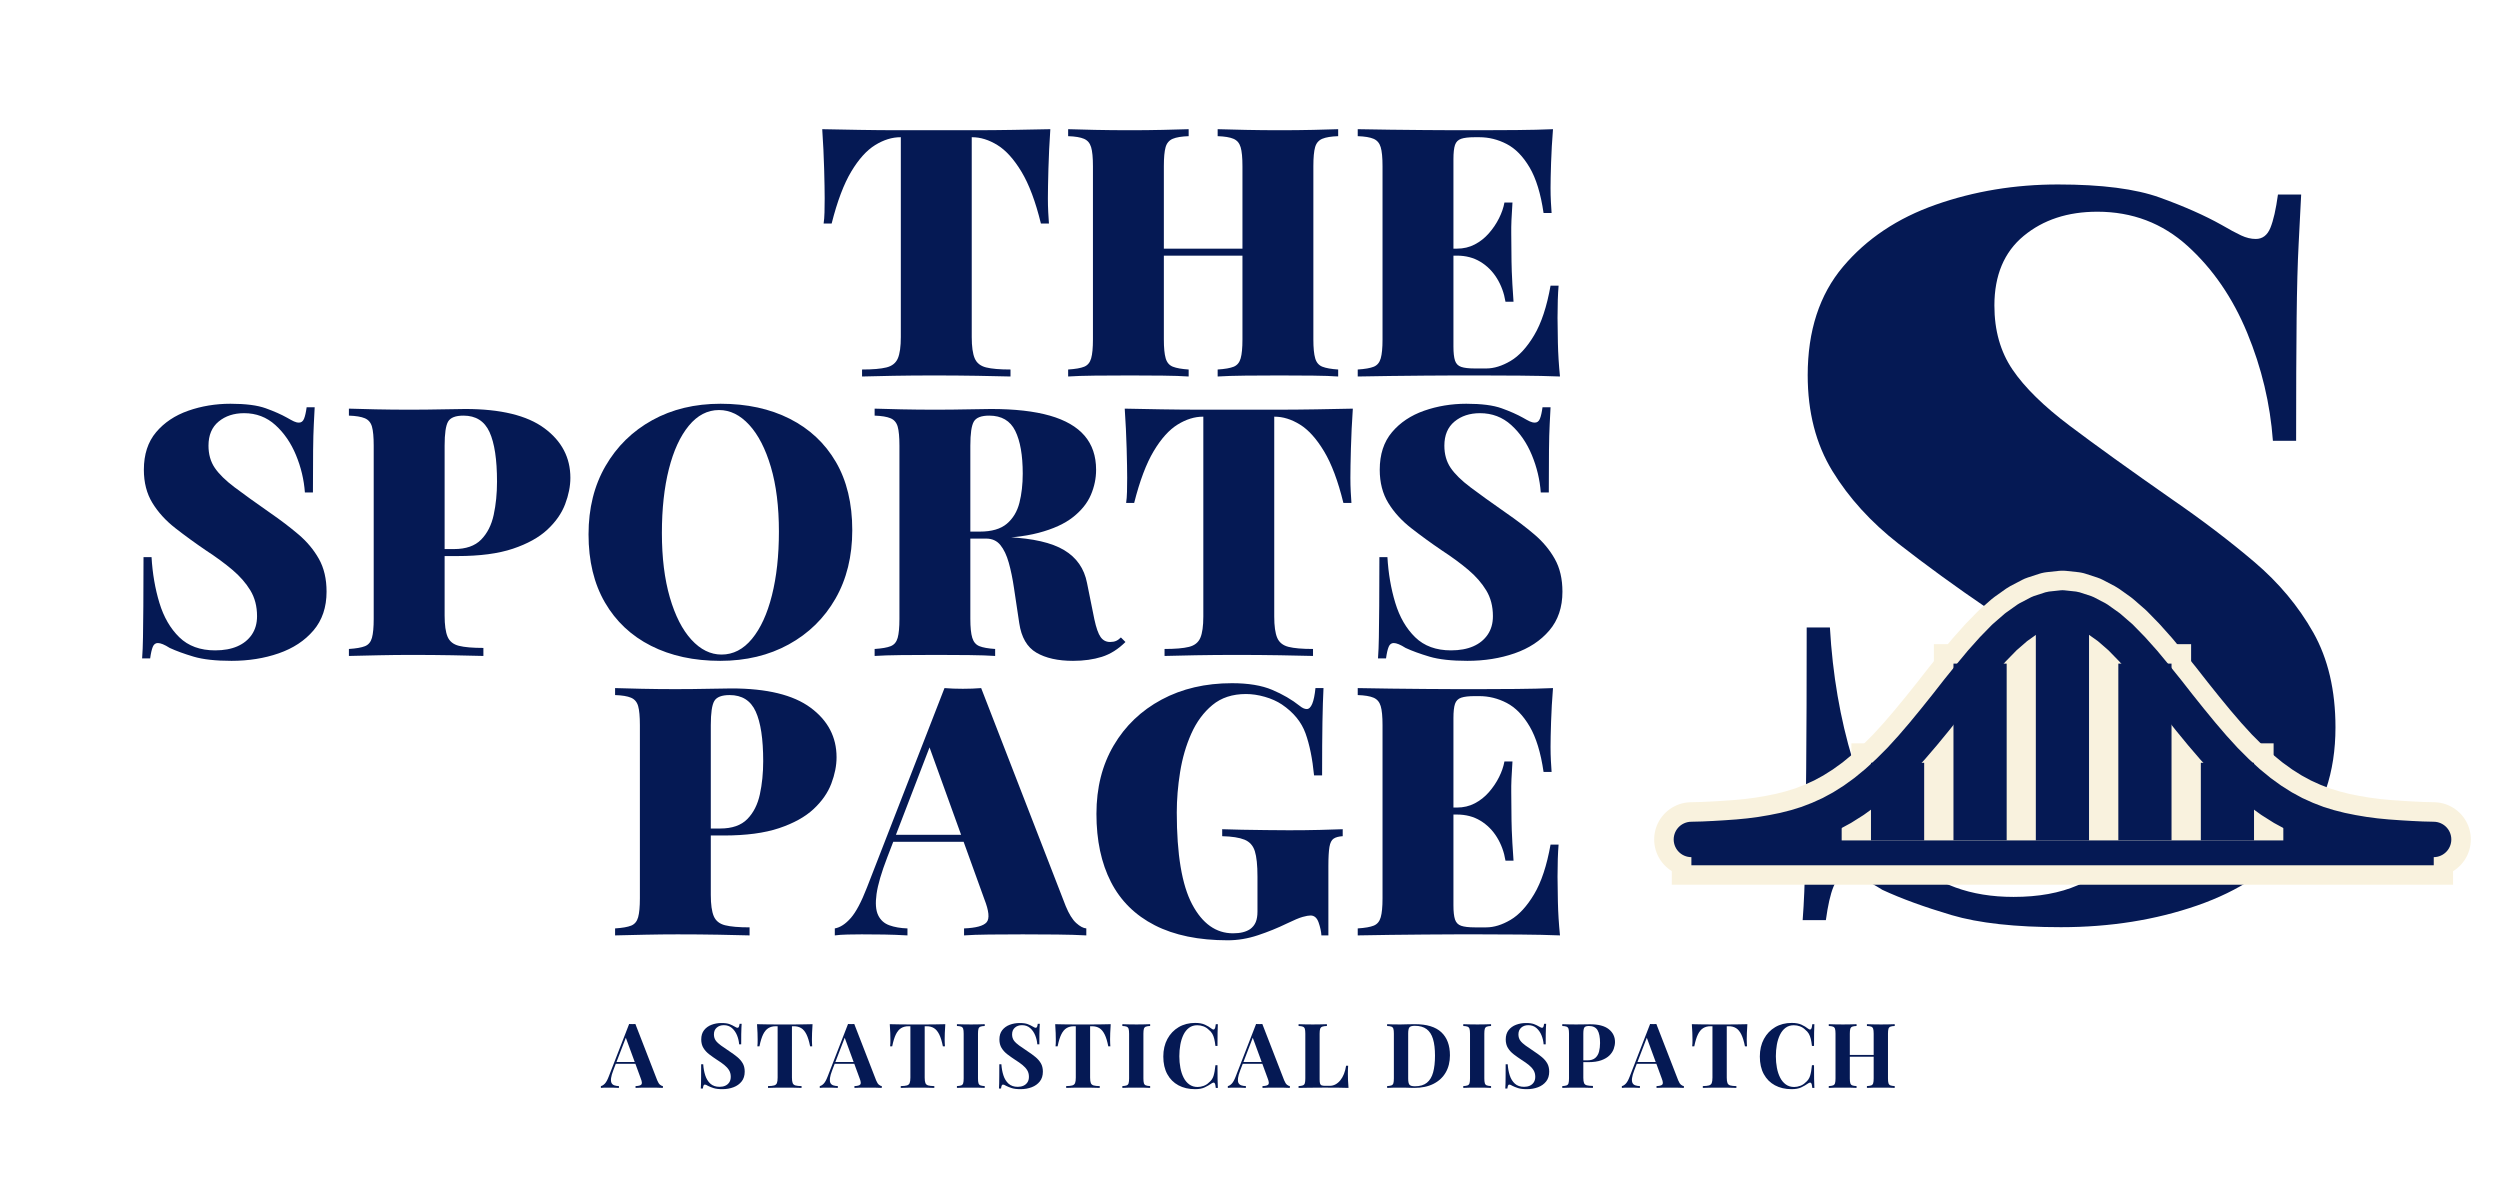
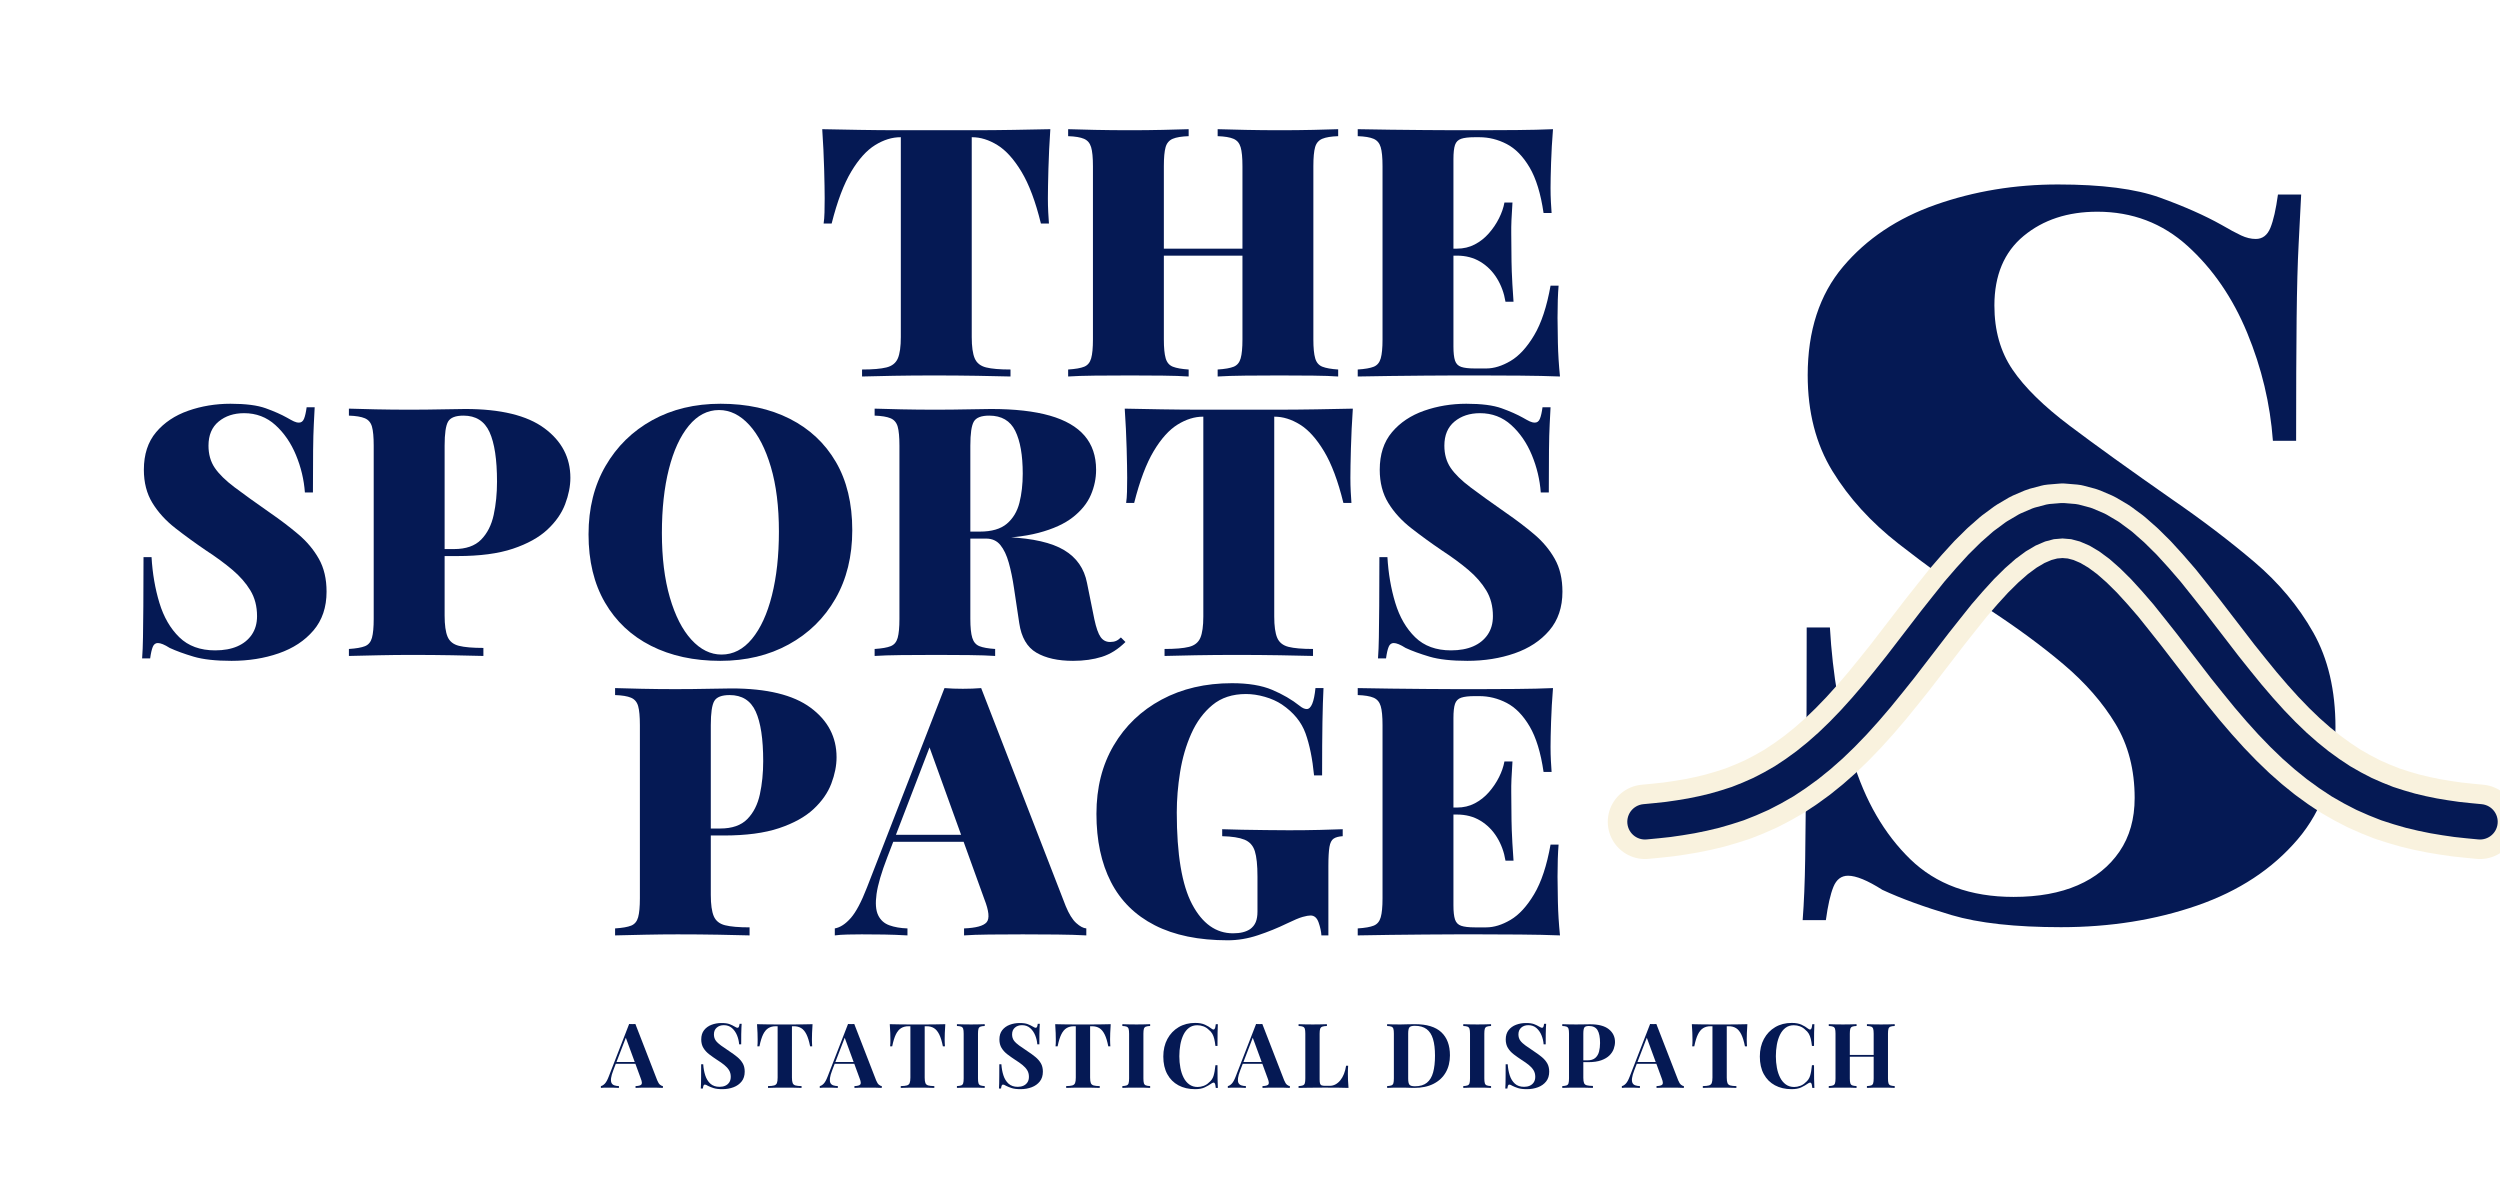
<svg xmlns="http://www.w3.org/2000/svg" width="180mm" height="85.82mm" viewBox="0 0 180 85.82">
  <path d="M676 708Q672 649 670.5 594.0Q669 539 669 510Q669 489 670.0 470.0Q671 451 672 438H649Q626 532 593.5 586.0Q561 640 524.5 662.5Q488 685 452 685H451V113Q451 72 459.5 52.0Q468 32 492.0 26.0Q516 20 562 20V0Q527 1 467.5 2.0Q408 3 343 3Q281 3 226.0 2.0Q171 1 137 0V20Q183 20 207.0 26.0Q231 32 239.5 52.0Q248 72 248 113V685H247Q211 685 174.5 662.5Q138 640 106.0 586.5Q74 533 50 438H27Q29 451 29.5 470.0Q30 489 30 510Q30 539 28.5 594.0Q27 649 23 708Q71 707 129.0 706.0Q187 705 245.0 705.0Q303 705 350 705Q397 705 455.0 705.0Q513 705 571.0 706.0Q629 707 676 708Z" fill="#051954" transform="translate(58.622,27.108) scale(0.025151,-0.025151)" />
  <path d="M456 0V20Q487 22 501.894 28.0Q516.787 34 521.894 52.0Q527 70 527 106V602Q527 639 521.766 656.5Q516.532 674 501.266 680.5Q486 687 456 688V708Q487 707 535.5 706.0Q584 705 633 705Q684.393 705 729.196 706.0Q774 707 801 708V688Q770.942 687 755.471 680.5Q740 674 735.0 656.5Q730 639 730 602V106Q730 70 735.259 52.0Q740.519 34 755.858 28.0Q771.198 22 801 20V0Q774 2 729.196 2.5Q684.393 3 633 3Q584 3 535.5 2.5Q487 2 456 0ZM28 0V20Q59 22 73.894 28.0Q88.787 34 93.894 52.0Q99 70 99 106V602Q99 639 93.766 656.5Q88.532 674 73.266 680.5Q58 687 28 688V708Q57.203 707 104.484 706.0Q151.766 705 206 705Q253 705 298.5 706.0Q344 707 373 708V688Q342.942 687 327.471 680.5Q312 674 307.0 656.5Q302 639 302 602V106Q302 70 307.259 52.0Q312.519 34 327.858 28.0Q343.198 22 373 20V0Q344 2 298.5 2.5Q253 3 206 3Q151.766 3 104.484 2.5Q57.203 2 28 0ZM217 346V366H612V346Z" fill="#051954" transform="translate(76.202,27.108) scale(0.025151,-0.025151)" />
  <path d="M587 708Q583 658 581.5 611.5Q580 565 580 540Q580 519.097 581.0 499.935Q582 480.774 583 468H560Q548 551 520.0 598.5Q492 646 454.5 665.5Q417 685 376 685H363Q337.377 685 324.188 680.5Q311 676 306.5 662.875Q302 649.75 302 622V86Q302 59 306.5 45.5Q311 32 324.188 27.5Q337.377 23 363 23H396Q429 23 465.5 44.5Q502 66 533.0 118.0Q564 170 580 260H603Q600 224 600 168Q600 143.089 601.0 96.544Q602 50 607 0Q556 2 492.0 2.5Q428 3 378 3Q351.391 3 309.664 3.0Q267.937 3 219.557 2.5Q171.178 2 121.589 1.5Q72 1 28 0V20Q59 22 73.894 28.0Q88.787 34 93.894 52.0Q99 70 99 106V602Q99 639 93.766 656.5Q88.532 674 73.266 680.5Q58 687 28 688V708Q72.462 707 121.731 706.5Q171 706 219.421 705.5Q267.842 705 309.605 705.0Q351.368 705 378 705Q424 705 482.5 705.5Q541 706 587 708ZM442 366Q442 366 442.0 356.0Q442 346 442 346H272Q272 346 272.0 356.0Q272 366 272 366ZM471 498Q467 441 467.5 411.0Q468 381 468 356Q468 331 469.0 301.0Q470 271 474 214H451Q445 251 426.5 281.0Q408 311 379.0 328.5Q350 346 312 346V366Q340 366 363.0 378.0Q386 390 403.5 410.0Q421 430 432.5 453.0Q444 476 448 498Z" fill="#051954" transform="translate(97.052,27.108) scale(0.025151,-0.025151)" />
  <path d="M302 722Q367 722 403.0 709.0Q439 696 464 682Q476 675 483.5 671.5Q491 668 498 668Q508 668 512.5 679.0Q517 690 520 712H543Q542 691 540.5 663.0Q539 635 538.5 589.0Q538 543 538 468H515Q511 523 489.5 575.0Q468 627 430.5 661.0Q393 695 341 695Q297 695 268.0 671.0Q239 647 239 602Q239 565 257.0 538.5Q275 512 313.5 483.0Q352 454 415 410Q460 379 496.5 348.0Q533 317 555.0 278.0Q577 239 577 184Q577 117 539.5 73.0Q502 29 440.0 7.5Q378 -14 305 -14Q237 -14 196.5 -2.0Q156 10 128 23Q106 37 94 37Q84 37 79.5 26.0Q75 15 72 -7H49Q51 19 51.5 53.5Q52 88 52.5 143.0Q53 198 53 283H76Q80 213 98.5 152.0Q117 91 155.5 53.5Q194 16 258 16Q295 16 321.5 27.5Q348 39 363.0 61.0Q378 83 378 114Q378 156 359.0 187.5Q340 219 307.5 246.5Q275 274 232 302Q185 334 144.0 366.0Q103 398 78.5 438.0Q54 478 54 533Q54 599 89.0 640.5Q124 682 181.0 702.0Q238 722 302 722Z" fill="#051954" transform="translate(9.000,47.229) scale(0.025151,-0.025151)" />
  <path d="M28 708Q57 707 104.5 706.0Q152 705 200 705Q250 705 296.0 706.0Q342 707 361 707Q513 707 587.5 652.0Q662 597 662 510Q662 474 647.0 434.5Q632 395 596.0 361.5Q560 328 497.5 307.0Q435 286 339 286H233V306H329Q380 306 406.5 333.0Q433 360 442.5 404.0Q452 448 452 499Q452 594 430.5 641.0Q409 688 356 688Q322 688 312.0 671.0Q302 654 302 602V116Q302 75 310.5 55.0Q319 35 343.0 29.0Q367 23 413 23V0Q379 1 324.0 2.0Q269 3 207 3Q161 3 115.0 2.0Q69 1 28 0V20Q59 22 74.0 28.0Q89 34 94.0 52.0Q99 70 99 106V602Q99 639 94.0 656.5Q89 674 73.5 680.5Q58 687 28 688Z" fill="#051954" transform="translate(24.417,47.229) scale(0.025151,-0.025151)" />
  <path d="M414.054 722Q526.995 722 611.997 679.0Q697 636 744.0 555.5Q791 475 791 360Q791 248 742.852 164.0Q694.703 80 609.106 33.0Q523.509 -14 412.946 -14Q300.005 -14 215.003 29.0Q130 72 83.0 153.0Q36 234 36 348Q36 460 84.743 544.0Q133.486 628 218.488 675.0Q303.491 722 414.054 722ZM409.646 704Q360 704 323.0 659.0Q286 614 266.0 535.0Q246 456 246 352Q246 246 268.781 167.5Q291.563 89 330.562 46.5Q369.56 4 416.668 4Q466.864 4 503.932 49.0Q541 94 561.0 173.5Q581 253 581 356Q581 463 557.994 541.0Q534.987 619 495.994 661.5Q457 704 409.646 704Z" fill="#051954" transform="translate(41.469,47.229) scale(0.025151,-0.025151)" />
  <path d="M28 708Q57 707 104.5 706.0Q152 705 200 705Q250 705 296.0 706.0Q342 707 361 707Q463 707 529.5 688.0Q596 669 629.0 630.5Q662 592 662 533Q662 496 647.0 461.0Q632 426 596.0 397.5Q560 369 497.5 352.5Q435 336 339 336H243V356H329Q380 356 406.5 378.5Q433 401 442.5 438.5Q452 476 452 522Q452 601 430.5 644.5Q409 688 356 688Q322 688 312.0 671.0Q302 654 302 602V106Q302 70 307.5 52.0Q313 34 328.0 28.0Q343 22 373 20V0Q344 2 298.5 2.5Q253 3 206 3Q152 3 104.5 2.5Q57 2 28 0V20Q59 22 74.0 28.0Q89 34 94.0 52.0Q99 70 99 106V602Q99 639 94.0 656.5Q89 674 73.5 680.5Q58 687 28 688ZM237 353Q273 352 305.0 349.0Q337 346 364.0 343.5Q391 341 410 340Q517 335 570.5 303.0Q624 271 636 209L657 105Q665 68 675.0 54.0Q685 40 702 40Q712 40 719.0 43.0Q726 46 733 53L746 40Q715 9 678.5 -2.5Q642 -14 596 -14Q531 -14 491.0 9.5Q451 33 442 94L427 194Q421 235 412.0 267.0Q403 299 388.0 317.5Q373 336 347 336H239Z" fill="#051954" transform="translate(62.269,47.229) scale(0.025151,-0.025151)" />
  <path d="M676 708Q672 649 670.5 594.0Q669 539 669 510Q669 489 670.0 470.0Q671 451 672 438H649Q626 532 593.5 586.0Q561 640 524.5 662.5Q488 685 452 685H451V113Q451 72 459.5 52.0Q468 32 492.0 26.0Q516 20 562 20V0Q527 1 467.5 2.0Q408 3 343 3Q281 3 226.0 2.0Q171 1 137 0V20Q183 20 207.0 26.0Q231 32 239.5 52.0Q248 72 248 113V685H247Q211 685 174.5 662.5Q138 640 106.0 586.5Q74 533 50 438H27Q29 451 29.5 470.0Q30 489 30 510Q30 539 28.5 594.0Q27 649 23 708Q71 707 129.0 706.0Q187 705 245.0 705.0Q303 705 350 705Q397 705 455.0 705.0Q513 705 571.0 706.0Q629 707 676 708Z" fill="#051954" transform="translate(80.402,47.229) scale(0.025151,-0.025151)" />
  <path d="M302 722Q367 722 403.0 709.0Q439 696 464 682Q476 675 483.5 671.5Q491 668 498 668Q508 668 512.5 679.0Q517 690 520 712H543Q542 691 540.5 663.0Q539 635 538.5 589.0Q538 543 538 468H515Q511 523 489.5 575.0Q468 627 430.5 661.0Q393 695 341 695Q297 695 268.0 671.0Q239 647 239 602Q239 565 257.0 538.5Q275 512 313.5 483.0Q352 454 415 410Q460 379 496.5 348.0Q533 317 555.0 278.0Q577 239 577 184Q577 117 539.5 73.0Q502 29 440.0 7.5Q378 -14 305 -14Q237 -14 196.5 -2.0Q156 10 128 23Q106 37 94 37Q84 37 79.5 26.0Q75 15 72 -7H49Q51 19 51.5 53.5Q52 88 52.5 143.0Q53 198 53 283H76Q80 213 98.5 152.0Q117 91 155.5 53.5Q194 16 258 16Q295 16 321.5 27.5Q348 39 363.0 61.0Q378 83 378 114Q378 156 359.0 187.5Q340 219 307.5 246.5Q275 274 232 302Q185 334 144.0 366.0Q103 398 78.5 438.0Q54 478 54 533Q54 599 89.0 640.5Q124 682 181.0 702.0Q238 722 302 722Z" fill="#051954" transform="translate(97.983,47.229) scale(0.025151,-0.025151)" />
  <path d="M28 708Q57 707 104.5 706.0Q152 705 200 705Q250 705 296.0 706.0Q342 707 361 707Q513 707 587.5 652.0Q662 597 662 510Q662 474 647.0 434.5Q632 395 596.0 361.5Q560 328 497.5 307.0Q435 286 339 286H233V306H329Q380 306 406.5 333.0Q433 360 442.5 404.0Q452 448 452 499Q452 594 430.5 641.0Q409 688 356 688Q322 688 312.0 671.0Q302 654 302 602V116Q302 75 310.5 55.0Q319 35 343.0 29.0Q367 23 413 23V0Q379 1 324.0 2.0Q269 3 207 3Q161 3 115.0 2.0Q69 1 28 0V20Q59 22 74.0 28.0Q89 34 94.0 52.0Q99 70 99 106V602Q99 639 94.0 656.5Q89 674 73.5 680.5Q58 687 28 688Z" fill="#051954" transform="translate(43.582,67.349) scale(0.025151,-0.025151)" />
  <path d="M398 708 640 84Q654 50 670.0 35.5Q686 21 699 20V0Q663 2 615.0 2.5Q567 3 517 3Q466 3 421.0 2.5Q376 2 349 0V20Q400 22 413.5 37.5Q427 53 407 104L247 547L267 582L129 223Q104 158 98.5 118.5Q93 79 103.0 58.0Q113 37 135.0 29.0Q157 21 187 20V0Q150 2 120.5 2.5Q91 3 56 3Q37 3 15.5 2.5Q-6 2 -21 0V20Q2 24 24.5 49.5Q47 75 71 137L293 708Q317 706 345.5 706.0Q374 706 398 708ZM433 288V268H135L145 288Z" fill="#051954" transform="translate(60.634,67.349) scale(0.025151,-0.025151)" />
  <path d="M424 722Q494 722 539.0 703.0Q584 684 618 657Q629 648 638 648Q657 648 663 708H686Q684 668 683.0 610.5Q682 553 682 458H659Q652 530 634.5 578.5Q617 627 567 661Q546 675 518.0 683.0Q490 691 464 691Q406 691 368.0 659.5Q330 628 307.5 577.5Q285 527 275.5 467.5Q266 408 266 352Q266 172 310.0 89.0Q354 6 427 6Q443 6 455.0 9.0Q467 12 476 18Q487 26 492.0 38.0Q497 50 497 68V168Q497 217 489.5 241.0Q482 265 460.0 274.0Q438 283 396 284V304Q419 303 452.0 302.5Q485 302 521.0 301.5Q557 301 587 301Q635 301 675.5 302.0Q716 303 741 304V284Q724 283 715.0 277.0Q706 271 703.0 253.0Q700 235 700 198V0H680Q679 17 672.0 37.0Q665 57 649 57Q641 57 626.5 53.0Q612 49 581 34Q542 15 498.5 0.5Q455 -14 412 -14Q287 -14 203.0 29.0Q119 72 77.5 153.0Q36 234 36 348Q36 460 85.5 544.0Q135 628 222.5 675.0Q310 722 424 722Z" fill="#051954" transform="translate(78.038,67.349) scale(0.025151,-0.025151)" />
  <path d="M587 708Q583 658 581.5 611.5Q580 565 580 540Q580 519.097 581.0 499.935Q582 480.774 583 468H560Q548 551 520.0 598.5Q492 646 454.5 665.5Q417 685 376 685H363Q337.377 685 324.188 680.5Q311 676 306.5 662.875Q302 649.75 302 622V86Q302 59 306.5 45.5Q311 32 324.188 27.5Q337.377 23 363 23H396Q429 23 465.5 44.5Q502 66 533.0 118.0Q564 170 580 260H603Q600 224 600 168Q600 143.089 601.0 96.544Q602 50 607 0Q556 2 492.0 2.5Q428 3 378 3Q351.391 3 309.664 3.0Q267.937 3 219.557 2.5Q171.178 2 121.589 1.5Q72 1 28 0V20Q59 22 73.894 28.0Q88.787 34 93.894 52.0Q99 70 99 106V602Q99 639 93.766 656.5Q88.532 674 73.266 680.5Q58 687 28 688V708Q72.462 707 121.731 706.5Q171 706 219.421 705.5Q267.842 705 309.605 705.0Q351.368 705 378 705Q424 705 482.5 705.5Q541 706 587 708ZM442 366Q442 366 442.0 356.0Q442 346 442 346H272Q272 346 272.0 356.0Q272 366 272 366ZM471 498Q467 441 467.5 411.0Q468 381 468 356Q468 331 469.0 301.0Q470 271 474 214H451Q445 251 426.5 281.0Q408 311 379.0 328.5Q350 346 312 346V366Q340 366 363.0 378.0Q386 390 403.5 410.0Q421 430 432.5 453.0Q444 476 448 498Z" fill="#051954" transform="translate(97.052,67.349) scale(0.025151,-0.025151)" />
  <path d="M302 722Q367 722 403.0 709.0Q439 696 464 682Q476 675 483.5 671.5Q491 668 498 668Q508 668 512.5 679.0Q517 690 520 712H543Q542 691 540.5 663.0Q539 635 538.5 589.0Q538 543 538 468H515Q511 523 489.5 575.0Q468 627 430.5 661.0Q393 695 341 695Q297 695 268.0 671.0Q239 647 239 602Q239 565 257.0 538.5Q275 512 313.5 483.0Q352 454 415 410Q460 379 496.5 348.0Q533 317 555.0 278.0Q577 239 577 184Q577 117 539.5 73.0Q502 29 440.0 7.5Q378 -14 305 -14Q237 -14 196.5 -2.0Q156 10 128 23Q106 37 94 37Q84 37 79.5 26.0Q75 15 72 -7H49Q51 19 51.5 53.5Q52 88 52.5 143.0Q53 198 53 283H76Q80 213 98.5 152.0Q117 91 155.5 53.5Q194 16 258 16Q295 16 321.5 27.5Q348 39 363.0 61.0Q378 83 378 114Q378 156 359.0 187.5Q340 219 307.5 246.5Q275 274 232 302Q185 334 144.0 366.0Q103 398 78.5 438.0Q54 478 54 533Q54 599 89.0 640.5Q124 682 181.0 702.0Q238 722 302 722Z" fill="#051954" transform="translate(126.231,65.740) scale(0.072657,-0.072657)" />
-   <rect x="121.43" y="58.90" width="6.64" height="4.37" fill="#f9f2de" />
-   <rect x="127.37" y="57.69" width="6.64" height="4.37" fill="#f9f2de" />
-   <rect x="133.30" y="53.52" width="6.64" height="8.39" fill="#f9f2de" />
-   <rect x="139.24" y="46.38" width="6.64" height="15.53" fill="#f9f2de" />
-   <rect x="145.18" y="42.37" width="6.64" height="19.55" fill="#f9f2de" />
-   <rect x="151.12" y="46.38" width="6.64" height="15.53" fill="#f9f2de" />
-   <rect x="157.06" y="53.52" width="6.64" height="8.39" fill="#f9f2de" />
-   <rect x="163.00" y="57.69" width="6.64" height="4.37" fill="#f9f2de" />
-   <rect x="168.94" y="58.90" width="6.64" height="4.37" fill="#f9f2de" />
-   <rect x="120.37" y="59.11" width="56.25" height="4.59" fill="#f9f2de" />
-   <path d="M121.78,60.44 L122.61,60.42 L123.45,60.38 L124.28,60.33 L125.12,60.27 L125.95,60.19 L126.79,60.08 L127.62,59.94 L128.46,59.77 L129.29,59.56 L130.13,59.30 L130.96,58.98 L131.80,58.60 L132.63,58.15 L133.47,57.62 L134.30,57.02 L135.14,56.33 L135.97,55.57 L136.81,54.73 L137.64,53.82 L138.48,52.84 L139.31,51.83 L140.15,50.78 L140.98,49.72 L141.82,48.68 L142.65,47.68 L143.49,46.74 L144.32,45.89 L145.16,45.16 L145.99,44.57 L146.83,44.13 L147.66,43.86 L148.50,43.77 L149.34,43.86 L150.17,44.13 L151.01,44.57 L151.84,45.16 L152.68,45.89 L153.51,46.74 L154.35,47.68 L155.18,48.68 L156.02,49.72 L156.85,50.78 L157.69,51.83 L158.52,52.84 L159.36,53.82 L160.19,54.73 L161.03,55.57 L161.86,56.33 L162.70,57.02 L163.53,57.62 L164.37,58.15 L165.20,58.60 L166.04,58.98 L166.87,59.30 L167.71,59.56 L168.54,59.77 L169.38,59.94 L170.21,60.08 L171.05,60.19 L171.88,60.27 L172.72,60.33 L173.55,60.38 L174.39,60.42 L175.22,60.44" stroke="#f9f2de" stroke-width="5.36" stroke-linecap="round" stroke-linejoin="round" fill="none" />
-   <rect x="122.83" y="60.30" width="3.83" height="1.57" fill="#051954" />
-   <rect x="128.77" y="59.09" width="3.83" height="1.57" fill="#051954" />
-   <rect x="134.71" y="54.92" width="3.83" height="5.59" fill="#051954" />
-   <rect x="140.65" y="47.78" width="3.83" height="12.72" fill="#051954" />
-   <rect x="146.58" y="43.77" width="3.83" height="16.74" fill="#051954" />
-   <rect x="152.52" y="47.78" width="3.83" height="12.72" fill="#051954" />
-   <rect x="158.46" y="54.92" width="3.83" height="5.59" fill="#051954" />
-   <rect x="164.40" y="59.09" width="3.83" height="1.57" fill="#051954" />
-   <rect x="170.34" y="60.30" width="3.83" height="1.57" fill="#051954" />
-   <rect x="121.78" y="60.51" width="53.45" height="1.79" fill="#051954" />
-   <path d="M121.78,60.44 L122.61,60.42 L123.45,60.38 L124.28,60.33 L125.12,60.27 L125.95,60.19 L126.79,60.08 L127.62,59.94 L128.46,59.77 L129.29,59.56 L130.13,59.30 L130.96,58.98 L131.80,58.60 L132.63,58.15 L133.47,57.62 L134.30,57.02 L135.14,56.33 L135.97,55.57 L136.81,54.73 L137.64,53.82 L138.48,52.84 L139.31,51.83 L140.15,50.78 L140.98,49.72 L141.82,48.68 L142.65,47.68 L143.49,46.74 L144.32,45.89 L145.16,45.16 L145.99,44.57 L146.83,44.13 L147.66,43.86 L148.50,43.77 L149.34,43.86 L150.17,44.13 L151.01,44.57 L151.84,45.16 L152.68,45.89 L153.51,46.74 L154.35,47.68 L155.18,48.68 L156.02,49.72 L156.85,50.78 L157.69,51.83 L158.52,52.84 L159.36,53.82 L160.19,54.73 L161.03,55.57 L161.86,56.33 L162.70,57.02 L163.53,57.62 L164.37,58.15 L165.20,58.60 L166.04,58.98 L166.87,59.30 L167.71,59.56 L168.54,59.77 L169.38,59.94 L170.21,60.08 L171.05,60.19 L171.88,60.27 L172.72,60.33 L173.55,60.38 L174.39,60.42 L175.22,60.44" stroke="#051954" stroke-width="2.55" stroke-linecap="round" stroke-linejoin="round" fill="none" />
+   <path d="M118.44,59.17 L119.27,59.09 L120.11,59.00 L120.94,58.88 L121.78,58.74 L122.61,58.57 L123.45,58.37 L124.28,58.13 L125.12,57.86 L125.95,57.53 L126.79,57.16 L127.62,56.73 L128.46,56.25 L129.29,55.70 L130.13,55.09 L130.96,54.42 L131.80,53.68 L132.63,52.88 L133.47,52.01 L134.30,51.09 L135.14,50.11 L135.97,49.09 L136.81,48.04 L137.64,46.96 L138.48,45.87 L139.31,44.79 L140.15,43.73 L140.98,42.69 L141.82,41.72 L142.65,40.81 L143.49,39.98 L144.32,39.25 L145.16,38.63 L145.99,38.14 L146.83,37.78 L147.66,37.56 L148.50,37.49 L149.34,37.56 L150.17,37.78 L151.01,38.14 L151.84,38.63 L152.68,39.25 L153.51,39.98 L154.35,40.81 L155.18,41.72 L156.02,42.69 L156.85,43.73 L157.69,44.79 L158.52,45.87 L159.36,46.96 L160.19,48.04 L161.03,49.09 L161.86,50.11 L162.70,51.09 L163.53,52.01 L164.37,52.88 L165.20,53.68 L166.04,54.42 L166.87,55.09 L167.71,55.70 L168.54,56.25 L169.38,56.73 L170.21,57.16 L171.05,57.53 L171.88,57.86 L172.72,58.13 L173.55,58.37 L174.39,58.57 L175.22,58.74 L176.06,58.88 L176.89,59.00 L177.73,59.09 L178.56,59.17" stroke="#f9f2de" stroke-width="5.36" stroke-linecap="round" stroke-linejoin="round" fill="none" />
+   <path d="M118.44,59.17 L119.27,59.09 L120.11,59.00 L120.94,58.88 L121.78,58.74 L122.61,58.57 L123.45,58.37 L124.28,58.13 L125.12,57.86 L125.95,57.53 L126.79,57.16 L127.62,56.73 L128.46,56.25 L129.29,55.70 L130.13,55.09 L130.96,54.42 L131.80,53.68 L132.63,52.88 L133.47,52.01 L134.30,51.09 L135.14,50.11 L135.97,49.09 L136.81,48.04 L137.64,46.96 L138.48,45.87 L139.31,44.79 L140.15,43.73 L140.98,42.69 L141.82,41.72 L142.65,40.81 L143.49,39.98 L144.32,39.25 L145.16,38.63 L145.99,38.14 L146.83,37.78 L147.66,37.56 L148.50,37.49 L149.34,37.56 L150.17,37.78 L151.01,38.14 L151.84,38.63 L152.68,39.25 L153.51,39.98 L154.35,40.81 L155.18,41.72 L156.02,42.69 L156.85,43.73 L157.69,44.79 L158.52,45.87 L159.36,46.96 L160.19,48.04 L161.03,49.09 L161.86,50.11 L162.70,51.09 L163.53,52.01 L164.37,52.88 L165.20,53.68 L166.04,54.42 L166.87,55.09 L167.71,55.70 L168.54,56.25 L169.38,56.73 L170.21,57.16 L171.05,57.53 L171.88,57.86 L172.72,58.13 L173.55,58.37 L174.39,58.57 L175.22,58.74 L176.06,58.88 L176.89,59.00 L177.73,59.09 L178.56,59.17" stroke="#051954" stroke-width="2.55" stroke-linecap="round" stroke-linejoin="round" fill="none" />
  <path d="M367.998 710 610.798 84Q625.198 48.4 642.398 34.7Q659.598 21 673.798 20V0Q644.199 2 603.799 2.5Q563.4 3 521.8 3Q475.601 3 435.001 2.5Q394.401 2 369.801 0V20Q420.801 22 434.501 37.5Q448.201 53 428.201 104L257.801 568.601L276.201 594.801L123.8 198.599Q102.4 143.599 97.9 108.899Q93.4 74.2 102.8 55.2Q112.2 36.2 133.6 28.6Q155 21 185.4 20V0Q152 2 122.1 2.5Q92.2 3 60.8 3Q39.4 3 19.5 2.5Q-0.4 2 -15.4 0V20Q6.4 24.4 28.3 47.1Q50.2 69.8 71.4 124.999L298.6 710Q314.6 708.8 333.299 708.8Q351.999 708.8 367.998 710ZM437.8 288V268H139.8L149.8 288Z" fill="#051954" transform="translate(43.363,78.329) scale(0.00648,-0.00648)" />
  <path d="M283.599 720.8Q342.599 720.8 374.598 708.4Q406.598 696 429.598 682Q441.598 675 449.098 671.5Q456.598 668 463.598 668Q473.598 668 478.098 679.0Q482.598 690 485.598 712H508.598Q507.598 692.6 506.098 666.4Q504.598 640.2 504.098 597.201Q503.598 554.201 503.598 484.001H480.598Q476.998 536.201 456.898 585.001Q436.798 633.8 400.498 665.4Q364.198 697 310.598 697Q262.998 697 231.798 669.8Q200.598 642.6 200.598 594.8Q200.598 554.599 220.598 526.499Q240.598 498.399 279.098 471.199Q317.598 443.999 373.397 406.4Q421.198 375 459.298 343.8Q497.398 312.6 519.998 274Q542.598 235.4 542.598 180.8Q542.598 115 508.498 71.8Q474.398 28.6 417.999 7.3Q361.599 -14 294.599 -14Q232.6 -14 195.9 -2.0Q159.2 10 133.6 23Q111.6 37 99.6 37Q89.6 37 85.1 26.0Q80.6 15 77.6 -7H54.6Q56.6 17 57.1 49.1Q57.6 81.2 58.1 132.599Q58.6 183.999 58.6 262.999H81.6Q85.6 196.999 104.1 139.599Q122.6 82.199 161.1 47.1Q199.6 12 263.6 12Q299 12 326.7 24.3Q354.4 36.6 371 61.6Q387.601 86.6 387.601 124.001Q387.601 165.601 368.401 196.701Q349.201 227.801 315.701 254.901Q282.2 282 237.6 310Q190.6 340.8 149.6 372Q108.6 403.2 84.1 443Q59.6 482.8 59.6 538.2Q59.6 601.4 91.2 641.7Q122.8 682 174.2 701.4Q225.599 720.8 283.599 720.8Z" fill="#051954" transform="translate(50.103,78.329) scale(0.00648,-0.00648)" />
  <path d="M642.398 708Q638.398 657.401 636.898 610.201Q635.398 563.001 635.398 538.002Q635.398 515.802 636.398 496.002Q637.398 476.202 638.398 462.001H615.398Q598.798 546.401 574.499 595.001Q550.199 643.6 516.299 664.3Q482.4 685 435.599 685H413.398V114.2Q413.398 73.6 421.498 53.6Q429.598 33.6 452.798 27.2Q475.998 20.8 520.397 20V0Q488.998 1.4 437.298 2.2Q385.599 3 330.199 3Q275 3 226.2 2.2Q177.4 1.4 147.401 0V20Q191.801 20.8 215 27.2Q238.2 33.6 246.3 53.6Q254.4 73.6 254.4 114.2V685H232.199Q185.798 685 151.699 664.3Q117.599 643.6 93.599 595.301Q69.6 547.001 52.4 462.001H29.4Q31.4 476.202 31.9 496.002Q32.4 515.802 32.4 538.002Q32.4 563.001 30.9 610.201Q29.4 657.401 25.4 708Q71 707 125.6 706.0Q180.2 705 234.999 705.0Q289.799 705 334.399 705Q378.999 705 433.599 705.0Q488.198 705 542.998 706.0Q597.798 707 642.398 708Z" fill="#051954" transform="translate(54.341,78.329) scale(0.00648,-0.00648)" />
  <path d="M367.998 710 610.798 84Q625.198 48.4 642.398 34.7Q659.598 21 673.798 20V0Q644.199 2 603.799 2.5Q563.4 3 521.8 3Q475.601 3 435.001 2.5Q394.401 2 369.801 0V20Q420.801 22 434.501 37.5Q448.201 53 428.201 104L257.801 568.601L276.201 594.801L123.8 198.599Q102.4 143.599 97.9 108.899Q93.4 74.2 102.8 55.2Q112.2 36.2 133.6 28.6Q155 21 185.4 20V0Q152 2 122.1 2.5Q92.2 3 60.8 3Q39.4 3 19.5 2.5Q-0.4 2 -15.4 0V20Q6.4 24.4 28.3 47.1Q50.2 69.8 71.4 124.999L298.6 710Q314.6 708.8 333.299 708.8Q351.999 708.8 367.998 710ZM437.8 288V268H139.8L149.8 288Z" fill="#051954" transform="translate(59.123,78.329) scale(0.00648,-0.00648)" />
  <path d="M642.398 708Q638.398 657.401 636.898 610.201Q635.398 563.001 635.398 538.002Q635.398 515.802 636.398 496.002Q637.398 476.202 638.398 462.001H615.398Q598.798 546.401 574.499 595.001Q550.199 643.6 516.299 664.3Q482.4 685 435.599 685H413.398V114.2Q413.398 73.6 421.498 53.6Q429.598 33.6 452.798 27.2Q475.998 20.8 520.397 20V0Q488.998 1.4 437.298 2.2Q385.599 3 330.199 3Q275 3 226.2 2.2Q177.4 1.4 147.401 0V20Q191.801 20.8 215 27.2Q238.2 33.6 246.3 53.6Q254.4 73.6 254.4 114.2V685H232.199Q185.798 685 151.699 664.3Q117.599 643.6 93.599 595.301Q69.6 547.001 52.4 462.001H29.4Q31.4 476.202 31.9 496.002Q32.4 515.802 32.4 538.002Q32.4 563.001 30.9 610.201Q29.4 657.401 25.4 708Q71 707 125.6 706.0Q180.2 705 234.999 705.0Q289.799 705 334.399 705Q378.999 705 433.599 705.0Q488.198 705 542.998 706.0Q597.798 707 642.398 708Z" fill="#051954" transform="translate(63.899,78.329) scale(0.00648,-0.00648)" />
  <path d="M342.598 708V688Q310.963 687 294.681 680.5Q278.398 674 272.998 656.5Q267.598 639 267.598 602V106Q267.598 70 273.153 52.0Q278.709 34 294.913 28.0Q311.117 22 342.598 20V0Q315.998 2 274.899 2.5Q233.799 3 191.599 3Q143.459 3 101.49 2.5Q59.522 2 33.6 0V20Q65.8 22 81.737 28.0Q97.673 34 103.137 52.0Q108.601 70 108.601 106V602Q108.601 639 103.06 656.5Q97.52 674 81.36 680.5Q65.2 687 33.6 688V708Q59.522 707 101.49 706.0Q143.459 705 191.599 705Q233.799 705 274.899 706.0Q315.998 707 342.598 708Z" fill="#051954" transform="translate(68.681,78.329) scale(0.00648,-0.00648)" />
  <path d="M283.599 720.8Q342.599 720.8 374.598 708.4Q406.598 696 429.598 682Q441.598 675 449.098 671.5Q456.598 668 463.598 668Q473.598 668 478.098 679.0Q482.598 690 485.598 712H508.598Q507.598 692.6 506.098 666.4Q504.598 640.2 504.098 597.201Q503.598 554.201 503.598 484.001H480.598Q476.998 536.201 456.898 585.001Q436.798 633.8 400.498 665.4Q364.198 697 310.598 697Q262.998 697 231.798 669.8Q200.598 642.6 200.598 594.8Q200.598 554.599 220.598 526.499Q240.598 498.399 279.098 471.199Q317.598 443.999 373.397 406.4Q421.198 375 459.298 343.8Q497.398 312.6 519.998 274Q542.598 235.4 542.598 180.8Q542.598 115 508.498 71.8Q474.398 28.6 417.999 7.3Q361.599 -14 294.599 -14Q232.6 -14 195.9 -2.0Q159.2 10 133.6 23Q111.6 37 99.6 37Q89.6 37 85.1 26.0Q80.6 15 77.6 -7H54.6Q56.6 17 57.1 49.1Q57.6 81.2 58.1 132.599Q58.6 183.999 58.6 262.999H81.6Q85.6 196.999 104.1 139.599Q122.6 82.199 161.1 47.1Q199.6 12 263.6 12Q299 12 326.7 24.3Q354.4 36.6 371 61.6Q387.601 86.6 387.601 124.001Q387.601 165.601 368.401 196.701Q349.201 227.801 315.701 254.901Q282.2 282 237.6 310Q190.6 340.8 149.6 372Q108.6 403.2 84.1 443Q59.6 482.8 59.6 538.2Q59.6 601.4 91.2 641.7Q122.8 682 174.2 701.4Q225.599 720.8 283.599 720.8Z" fill="#051954" transform="translate(71.571,78.329) scale(0.00648,-0.00648)" />
  <path d="M642.398 708Q638.398 657.401 636.898 610.201Q635.398 563.001 635.398 538.002Q635.398 515.802 636.398 496.002Q637.398 476.202 638.398 462.001H615.398Q598.798 546.401 574.499 595.001Q550.199 643.6 516.299 664.3Q482.4 685 435.599 685H413.398V114.2Q413.398 73.6 421.498 53.6Q429.598 33.6 452.798 27.2Q475.998 20.8 520.397 20V0Q488.998 1.4 437.298 2.2Q385.599 3 330.199 3Q275 3 226.2 2.2Q177.4 1.4 147.401 0V20Q191.801 20.8 215 27.2Q238.2 33.6 246.3 53.6Q254.4 73.6 254.4 114.2V685H232.199Q185.798 685 151.699 664.3Q117.599 643.6 93.599 595.301Q69.6 547.001 52.4 462.001H29.4Q31.4 476.202 31.9 496.002Q32.4 515.802 32.4 538.002Q32.4 563.001 30.9 610.201Q29.4 657.401 25.4 708Q71 707 125.6 706.0Q180.2 705 234.999 705.0Q289.799 705 334.399 705Q378.999 705 433.599 705.0Q488.198 705 542.998 706.0Q597.798 707 642.398 708Z" fill="#051954" transform="translate(75.809,78.329) scale(0.00648,-0.00648)" />
  <path d="M342.598 708V688Q310.963 687 294.681 680.5Q278.398 674 272.998 656.5Q267.598 639 267.598 602V106Q267.598 70 273.153 52.0Q278.709 34 294.913 28.0Q311.117 22 342.598 20V0Q315.998 2 274.899 2.5Q233.799 3 191.599 3Q143.459 3 101.49 2.5Q59.522 2 33.6 0V20Q65.8 22 81.737 28.0Q97.673 34 103.137 52.0Q108.601 70 108.601 106V602Q108.601 639 103.06 656.5Q97.52 674 81.36 680.5Q65.2 687 33.6 688V708Q59.522 707 101.49 706.0Q143.459 705 191.599 705Q233.799 705 274.899 706.0Q315.998 707 342.598 708Z" fill="#051954" transform="translate(80.591,78.329) scale(0.00648,-0.00648)" />
  <path d="M396.799 722Q462.799 722 505.299 702.5Q547.799 683 580.799 657Q600.799 642 611.299 653.5Q621.799 665 625.799 708H648.799Q646.799 669.2 645.799 613.5Q644.799 557.8 644.799 466H621.799Q616.599 512 608.799 544.7Q600.999 577.4 586.799 602Q572.599 626.599 546.6 646.999Q521.6 671.8 488.699 684Q455.799 696.2 419.998 696.2Q366.198 696.2 328.198 667.5Q290.198 638.801 266.498 590.101Q242.798 541.401 231.797 479.701Q220.797 418.001 220.797 352Q220.797 284.799 232.397 223.299Q243.998 161.799 268.498 113.899Q292.998 65.999 331.798 38.1Q370.598 10.2 423.998 10.2Q456.999 10.2 490.699 22.5Q524.4 34.8 548.2 58.601Q586.999 88.801 600.899 133.6Q614.799 178.4 621.799 252H644.799Q644.799 156.8 645.799 98.3Q646.799 39.8 648.799 0H625.799Q621.799 43 612.299 54.0Q602.799 65 580.799 51Q543.799 25 502.299 5.5Q460.799 -14 395.799 -14Q289.999 -14 210.4 29.0Q130.8 72 86.8 153.0Q42.8 234 42.8 348Q42.8 460 88.3 544.0Q133.8 628 213.4 675.0Q292.999 722 396.799 722Z" fill="#051954" transform="translate(83.481,78.329) scale(0.00648,-0.00648)" />
  <path d="M367.998 710 610.798 84Q625.198 48.4 642.398 34.7Q659.598 21 673.798 20V0Q644.199 2 603.799 2.5Q563.4 3 521.8 3Q475.601 3 435.001 2.5Q394.401 2 369.801 0V20Q420.801 22 434.501 37.5Q448.201 53 428.201 104L257.801 568.601L276.201 594.801L123.8 198.599Q102.4 143.599 97.9 108.899Q93.4 74.2 102.8 55.2Q112.2 36.2 133.6 28.6Q155 21 185.4 20V0Q152 2 122.1 2.5Q92.2 3 60.8 3Q39.4 3 19.5 2.5Q-0.4 2 -15.4 0V20Q6.4 24.4 28.3 47.1Q50.2 69.8 71.4 124.999L298.6 710Q314.6 708.8 333.299 708.8Q351.999 708.8 367.998 710ZM437.8 288V268H139.8L149.8 288Z" fill="#051954" transform="translate(88.503,78.329) scale(0.00648,-0.00648)" />
  <path d="M348.598 708V688Q314.598 687 297.098 680.5Q279.598 674 273.598 656.5Q267.598 639 267.598 602V94Q267.598 63.4 272.398 48.1Q277.198 32.8 290.798 27.9Q304.398 23 330.599 23H379.6Q414 23 443.8 39Q473.6 55 497.7 84.599Q521.8 114.199 537.999 155.299Q554.199 196.398 561.599 245.999H584.599Q581.599 211.999 581.599 157.999Q581.599 134.799 582.799 90.899Q583.999 47 588.599 0Q537.599 2 473.599 2.5Q409.599 3 359.599 3Q334.599 3 295.899 3.0Q257.199 3 212.1 2.5Q167 2 120.9 1.5Q74.8 1 33.6 0V20Q65.8 22 81.8 28.0Q97.801 34 103.201 52.0Q108.601 70 108.601 106V602Q108.601 639 103.201 656.5Q97.801 674 81.5 680.5Q65.2 687 33.6 688V708Q59.4 707 101.5 706.0Q143.599 705 191.599 705Q235.599 705 278.198 706.0Q320.798 707 348.598 708Z" fill="#051954" transform="translate(93.279,78.329) scale(0.00648,-0.00648)" />
  <path d="M342.599 708Q540.198 708 635.898 618.5Q731.597 529 731.597 362Q731.597 253 684.598 171.5Q637.598 90 548.498 45.0Q459.398 0 333.599 0Q317.999 0 292.099 1.0Q266.199 2 238.199 2.5Q210.199 3 187.599 3Q143.599 3 101.5 2.5Q59.4 2 33.6 0V20Q65.8 22 81.8 28.0Q97.801 34 103.201 52.0Q108.601 70 108.601 106V602Q108.601 639 103.201 656.5Q97.801 674 81.5 680.5Q65.2 687 33.6 688V708Q59.4 707 101.5 705.5Q143.599 704 185.599 705Q221.799 706 267.299 707.0Q312.799 708 342.599 708ZM341.598 690Q295.598 690 281.598 673.0Q267.598 656 267.598 604V104Q267.598 52 282.098 35.0Q296.598 18 342.598 18Q426.999 18 475.599 57.5Q524.2 97 544.9 173.0Q565.6 249 565.6 358Q565.6 470 543.3 543.5Q521 617 471.899 653.5Q422.799 690 341.598 690Z" fill="#051954" transform="translate(99.655,78.329) scale(0.00648,-0.00648)" />
  <path d="M342.598 708V688Q310.963 687 294.681 680.5Q278.398 674 272.998 656.5Q267.598 639 267.598 602V106Q267.598 70 273.153 52.0Q278.709 34 294.913 28.0Q311.117 22 342.598 20V0Q315.998 2 274.899 2.5Q233.799 3 191.599 3Q143.459 3 101.49 2.5Q59.522 2 33.6 0V20Q65.8 22 81.737 28.0Q97.673 34 103.137 52.0Q108.601 70 108.601 106V602Q108.601 639 103.06 656.5Q97.52 674 81.36 680.5Q65.2 687 33.6 688V708Q59.522 707 101.49 706.0Q143.459 705 191.599 705Q233.799 705 274.899 706.0Q315.998 707 342.598 708Z" fill="#051954" transform="translate(105.137,78.329) scale(0.00648,-0.00648)" />
  <path d="M283.599 720.8Q342.599 720.8 374.598 708.4Q406.598 696 429.598 682Q441.598 675 449.098 671.5Q456.598 668 463.598 668Q473.598 668 478.098 679.0Q482.598 690 485.598 712H508.598Q507.598 692.6 506.098 666.4Q504.598 640.2 504.098 597.201Q503.598 554.201 503.598 484.001H480.598Q476.998 536.201 456.898 585.001Q436.798 633.8 400.498 665.4Q364.198 697 310.598 697Q262.998 697 231.798 669.8Q200.598 642.6 200.598 594.8Q200.598 554.599 220.598 526.499Q240.598 498.399 279.098 471.199Q317.598 443.999 373.397 406.4Q421.198 375 459.298 343.8Q497.398 312.6 519.998 274Q542.598 235.4 542.598 180.8Q542.598 115 508.498 71.8Q474.398 28.6 417.999 7.3Q361.599 -14 294.599 -14Q232.6 -14 195.9 -2.0Q159.2 10 133.6 23Q111.6 37 99.6 37Q89.6 37 85.1 26.0Q80.6 15 77.6 -7H54.6Q56.6 17 57.1 49.1Q57.6 81.2 58.1 132.599Q58.6 183.999 58.6 262.999H81.6Q85.6 196.999 104.1 139.599Q122.6 82.199 161.1 47.1Q199.6 12 263.6 12Q299 12 326.7 24.3Q354.4 36.6 371 61.6Q387.601 86.6 387.601 124.001Q387.601 165.601 368.401 196.701Q349.201 227.801 315.701 254.901Q282.2 282 237.6 310Q190.6 340.8 149.6 372Q108.6 403.2 84.1 443Q59.6 482.8 59.6 538.2Q59.6 601.4 91.2 641.7Q122.8 682 174.2 701.4Q225.599 720.8 283.599 720.8Z" fill="#051954" transform="translate(108.027,78.329) scale(0.00648,-0.00648)" />
  <path d="M33.6 708Q59.4 707 101.5 706.0Q143.599 705 185.599 705Q234.399 705 279.199 706.0Q323.999 707 342.599 707Q482.198 707 550.898 652.0Q619.597 597 619.597 510Q619.597 474 605.797 434.5Q591.998 395 558.598 361.5Q525.198 328 467.298 307.0Q409.398 286 320.599 286H218.599V306H310.599Q369.599 306 400.5 333.0Q431.4 360 442.5 404.0Q453.6 448 453.6 499Q453.6 594 425.7 641.0Q397.799 688 329.598 688Q290.798 688 279.198 671.0Q267.598 654 267.598 602V112Q267.598 73 275.698 53.8Q283.798 34.6 306.998 28.6Q330.198 22.6 374.598 21.8V0Q343.798 1.4 294.798 2.2Q245.799 3 192.199 3Q148.999 3 107.8 2.2Q66.6 1.4 33.6 0V20Q65.8 22 81.8 28.0Q97.801 34 103.201 52.0Q108.601 70 108.601 106V602Q108.601 639 103.201 656.5Q97.801 674 81.5 680.5Q65.2 687 33.6 688Z" fill="#051954" transform="translate(112.265,78.329) scale(0.00648,-0.00648)" />
  <path d="M367.998 710 610.798 84Q625.198 48.4 642.398 34.7Q659.598 21 673.798 20V0Q644.199 2 603.799 2.5Q563.4 3 521.8 3Q475.601 3 435.001 2.5Q394.401 2 369.801 0V20Q420.801 22 434.501 37.5Q448.201 53 428.201 104L257.801 568.601L276.201 594.801L123.8 198.599Q102.4 143.599 97.9 108.899Q93.4 74.2 102.8 55.2Q112.2 36.2 133.6 28.6Q155 21 185.4 20V0Q152 2 122.1 2.5Q92.2 3 60.8 3Q39.4 3 19.5 2.5Q-0.4 2 -15.4 0V20Q6.4 24.4 28.3 47.1Q50.2 69.8 71.4 124.999L298.6 710Q314.6 708.8 333.299 708.8Q351.999 708.8 367.998 710ZM437.8 288V268H139.8L149.8 288Z" fill="#051954" transform="translate(116.873,78.329) scale(0.00648,-0.00648)" />
  <path d="M642.398 708Q638.398 657.401 636.898 610.201Q635.398 563.001 635.398 538.002Q635.398 515.802 636.398 496.002Q637.398 476.202 638.398 462.001H615.398Q598.798 546.401 574.499 595.001Q550.199 643.6 516.299 664.3Q482.4 685 435.599 685H413.398V114.2Q413.398 73.6 421.498 53.6Q429.598 33.6 452.798 27.2Q475.998 20.8 520.397 20V0Q488.998 1.4 437.298 2.2Q385.599 3 330.199 3Q275 3 226.2 2.2Q177.4 1.4 147.401 0V20Q191.801 20.8 215 27.2Q238.2 33.6 246.3 53.6Q254.4 73.6 254.4 114.2V685H232.199Q185.798 685 151.699 664.3Q117.599 643.6 93.599 595.301Q69.6 547.001 52.4 462.001H29.4Q31.4 476.202 31.9 496.002Q32.4 515.802 32.4 538.002Q32.4 563.001 30.9 610.201Q29.4 657.401 25.4 708Q71 707 125.6 706.0Q180.2 705 234.999 705.0Q289.799 705 334.399 705Q378.999 705 433.599 705.0Q488.198 705 542.998 706.0Q597.798 707 642.398 708Z" fill="#051954" transform="translate(121.648,78.329) scale(0.00648,-0.00648)" />
  <path d="M396.799 722Q462.799 722 505.299 702.5Q547.799 683 580.799 657Q600.799 642 611.299 653.5Q621.799 665 625.799 708H648.799Q646.799 669.2 645.799 613.5Q644.799 557.8 644.799 466H621.799Q616.599 512 608.799 544.7Q600.999 577.4 586.799 602Q572.599 626.599 546.6 646.999Q521.6 671.8 488.699 684Q455.799 696.2 419.998 696.2Q366.198 696.2 328.198 667.5Q290.198 638.801 266.498 590.101Q242.798 541.401 231.797 479.701Q220.797 418.001 220.797 352Q220.797 284.799 232.397 223.299Q243.998 161.799 268.498 113.899Q292.998 65.999 331.798 38.1Q370.598 10.2 423.998 10.2Q456.999 10.2 490.699 22.5Q524.4 34.8 548.2 58.601Q586.999 88.801 600.899 133.6Q614.799 178.4 621.799 252H644.799Q644.799 156.8 645.799 98.3Q646.799 39.8 648.799 0H625.799Q621.799 43 612.299 54.0Q602.799 65 580.799 51Q543.799 25 502.299 5.5Q460.799 -14 395.799 -14Q289.999 -14 210.4 29.0Q130.8 72 86.8 153.0Q42.8 234 42.8 348Q42.8 460 88.3 544.0Q133.8 628 213.4 675.0Q292.999 722 396.799 722Z" fill="#051954" transform="translate(126.431,78.329) scale(0.00648,-0.00648)" />
  <path d="M457.6 0V20Q489.8 22 505.736 28.0Q521.673 34 527.136 52.0Q532.6 70 532.6 106V602Q532.6 639 527.06 656.5Q521.519 674 505.36 680.5Q489.2 687 457.6 688V708Q485.4 707 528.5 706.0Q571.599 705 614.599 705Q661.034 705 701.516 706.0Q741.998 707 766.598 708V688Q734.963 687 718.68 680.5Q702.398 674 696.998 656.5Q691.598 639 691.598 602V106Q691.598 70 697.153 52.0Q702.709 34 718.913 28.0Q735.116 22 766.598 20V0Q741.998 2 701.516 2.5Q661.034 3 614.599 3Q571.599 3 528.5 2.5Q485.4 2 457.6 0ZM33.6 0V20Q65.8 22 81.737 28.0Q97.673 34 103.137 52.0Q108.601 70 108.601 106V602Q108.601 639 103.06 656.5Q97.52 674 81.36 680.5Q65.2 687 33.6 688V708Q59.522 707 101.49 706.0Q143.459 705 191.599 705Q233.799 705 274.899 706.0Q315.998 707 342.598 708V688Q310.963 687 294.681 680.5Q278.398 674 272.998 656.5Q267.598 639 267.598 602V106Q267.598 70 273.153 52.0Q278.709 34 294.913 28.0Q311.117 22 342.598 20V0Q315.998 2 274.899 2.5Q233.799 3 191.599 3Q143.459 3 101.49 2.5Q59.522 2 33.6 0ZM202.599 346V366H597.599V346Z" fill="#051954" transform="translate(131.453,78.329) scale(0.00648,-0.00648)" />
</svg>
